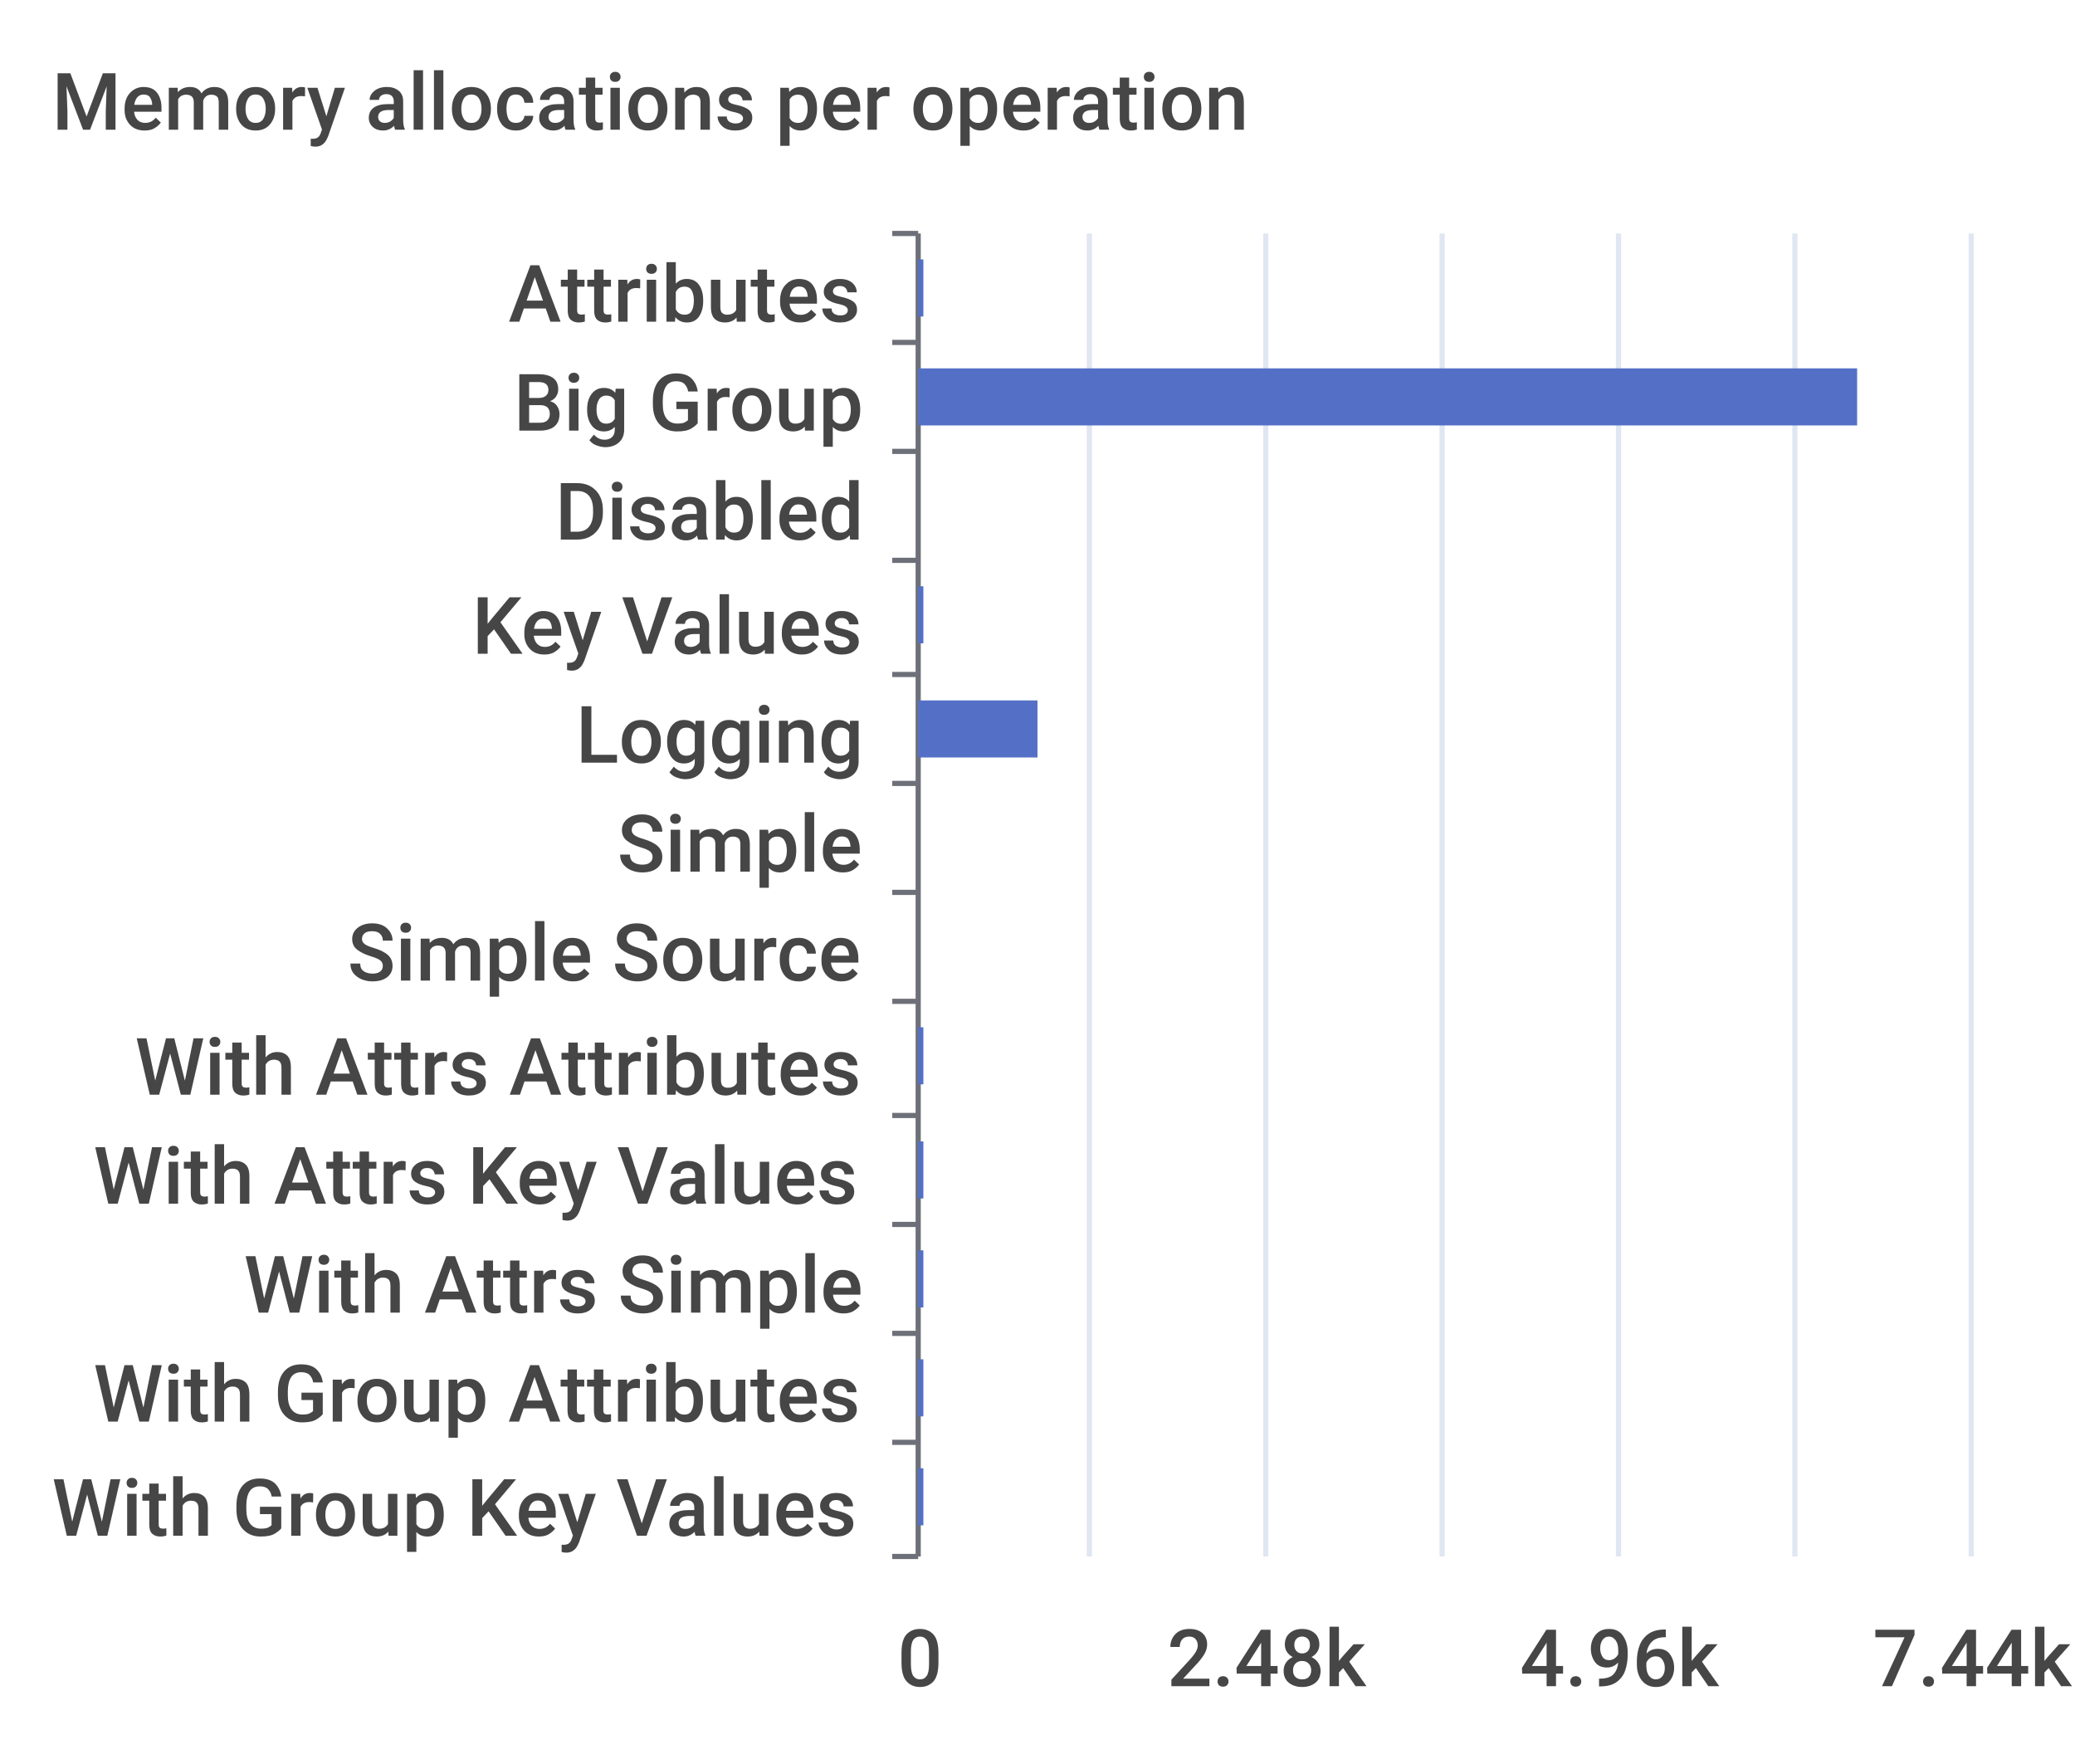
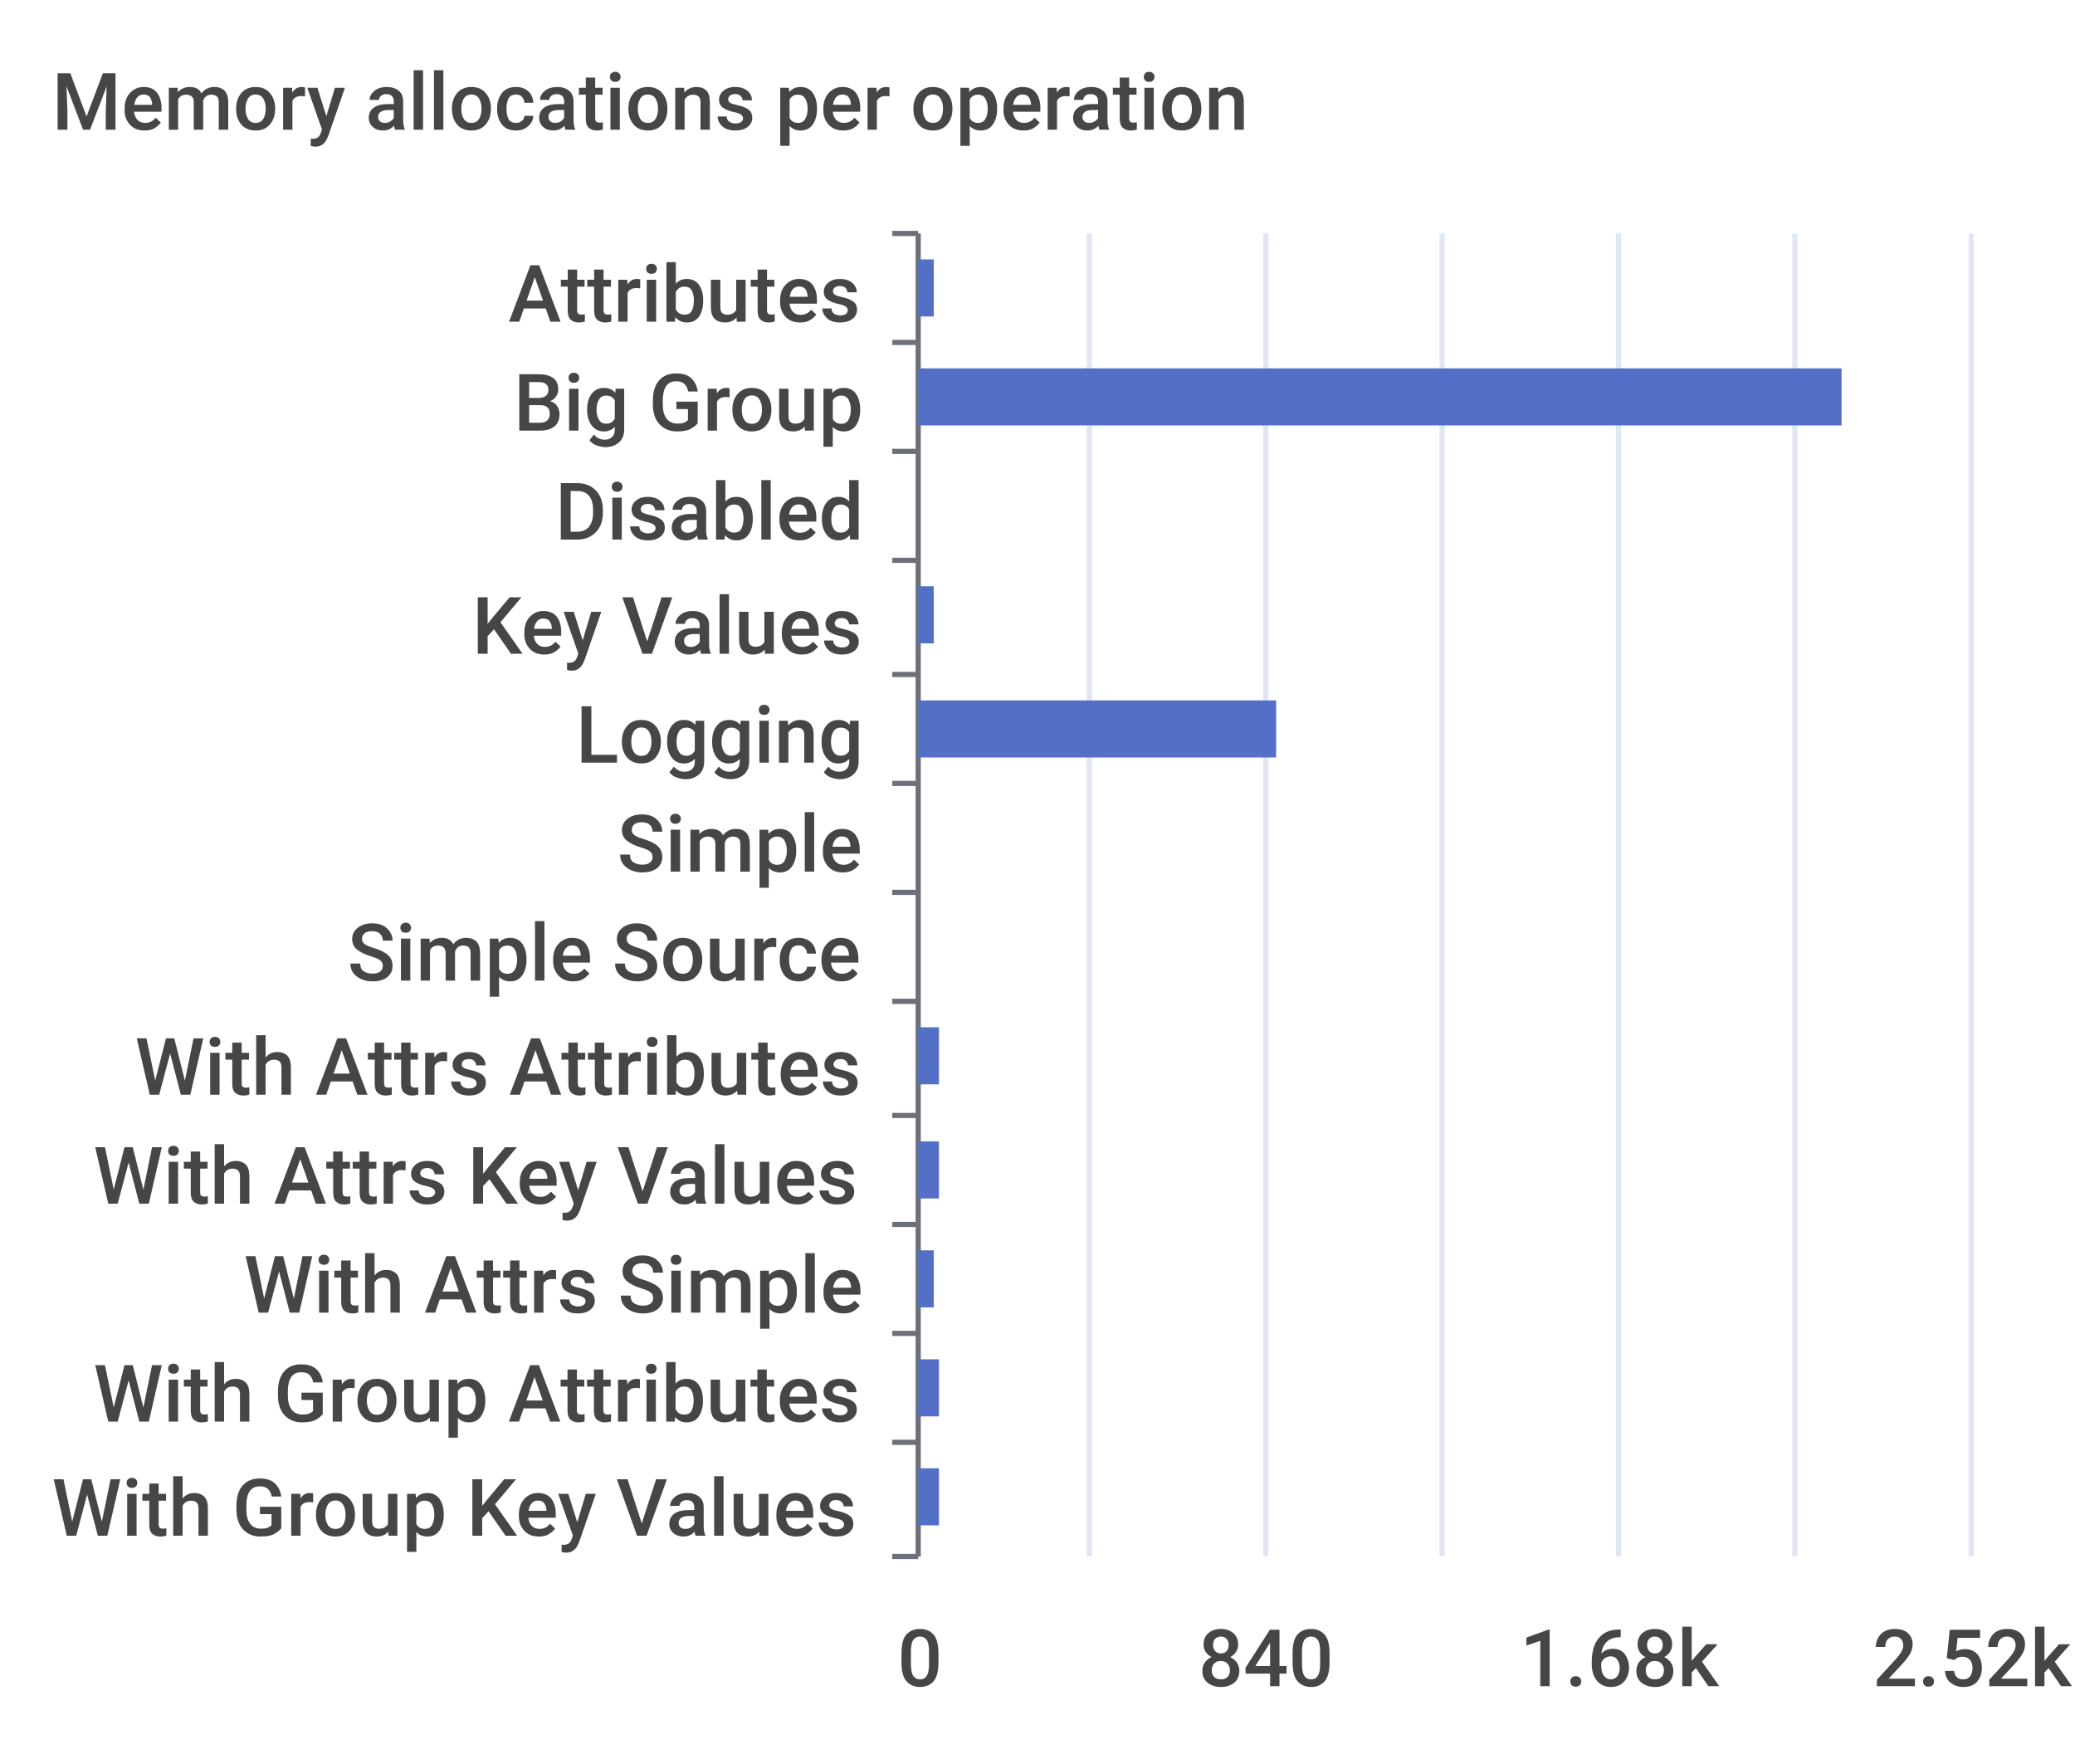
<svg xmlns="http://www.w3.org/2000/svg" width="400" height="340">\n<path d="M 0 0 L 400 0 L 400 340 L 0 340 L 0 0" style="stroke-width:0;stroke:none;fill:rgba(255,255,255,1.0)" />
  <text x="10" y="25" style="stroke-width:0;stroke:none;fill:rgba(70,70,70,1.0);font-size:15.3px;font-family:'Roboto Medium',sans-serif">Memory allocations per operation</text>
  <path d="M 172 45 L 177 45" style="stroke-width:1;stroke:rgba(110,112,121,1.0);fill:none" />
  <path d="M 172 66 L 177 66" style="stroke-width:1;stroke:rgba(110,112,121,1.0);fill:none" />
  <path d="M 172 87 L 177 87" style="stroke-width:1;stroke:rgba(110,112,121,1.0);fill:none" />
  <path d="M 172 108 L 177 108" style="stroke-width:1;stroke:rgba(110,112,121,1.0);fill:none" />
  <path d="M 172 130 L 177 130" style="stroke-width:1;stroke:rgba(110,112,121,1.0);fill:none" />
  <path d="M 172 151 L 177 151" style="stroke-width:1;stroke:rgba(110,112,121,1.0);fill:none" />
  <path d="M 172 172 L 177 172" style="stroke-width:1;stroke:rgba(110,112,121,1.0);fill:none" />
  <path d="M 172 193 L 177 193" style="stroke-width:1;stroke:rgba(110,112,121,1.0);fill:none" />
  <path d="M 172 215 L 177 215" style="stroke-width:1;stroke:rgba(110,112,121,1.0);fill:none" />
  <path d="M 172 236 L 177 236" style="stroke-width:1;stroke:rgba(110,112,121,1.0);fill:none" />
  <path d="M 172 257 L 177 257" style="stroke-width:1;stroke:rgba(110,112,121,1.0);fill:none" />
  <path d="M 172 278 L 177 278" style="stroke-width:1;stroke:rgba(110,112,121,1.0);fill:none" />
  <path d="M 172 300 L 177 300" style="stroke-width:1;stroke:rgba(110,112,121,1.0);fill:none" />
  <path d="M 177 45 L 177 300" style="stroke-width:1;stroke:rgba(110,112,121,1.0);fill:none" />
  <text x="98" y="62" style="stroke-width:0;stroke:none;fill:rgba(70,70,70,1.0);font-size:15.3px;font-family:'Roboto Medium',sans-serif">Attributes</text>
  <text x="99" y="83" style="stroke-width:0;stroke:none;fill:rgba(70,70,70,1.0);font-size:15.3px;font-family:'Roboto Medium',sans-serif">Big Group</text>
  <text x="107" y="104" style="stroke-width:0;stroke:none;fill:rgba(70,70,70,1.0);font-size:15.3px;font-family:'Roboto Medium',sans-serif">Disabled</text>
  <text x="91" y="126" style="stroke-width:0;stroke:none;fill:rgba(70,70,70,1.0);font-size:15.3px;font-family:'Roboto Medium',sans-serif">Key Values</text>
  <text x="111" y="147" style="stroke-width:0;stroke:none;fill:rgba(70,70,70,1.0);font-size:15.3px;font-family:'Roboto Medium',sans-serif">Logging</text>
  <text x="119" y="168" style="stroke-width:0;stroke:none;fill:rgba(70,70,70,1.0);font-size:15.3px;font-family:'Roboto Medium',sans-serif">Simple</text>
  <text x="67" y="189" style="stroke-width:0;stroke:none;fill:rgba(70,70,70,1.0);font-size:15.3px;font-family:'Roboto Medium',sans-serif">Simple Source</text>
  <text x="26" y="211" style="stroke-width:0;stroke:none;fill:rgba(70,70,70,1.0);font-size:15.3px;font-family:'Roboto Medium',sans-serif">With Attrs Attributes</text>
  <text x="18" y="232" style="stroke-width:0;stroke:none;fill:rgba(70,70,70,1.0);font-size:15.3px;font-family:'Roboto Medium',sans-serif">With Attrs Key Values</text>
  <text x="47" y="253" style="stroke-width:0;stroke:none;fill:rgba(70,70,70,1.0);font-size:15.3px;font-family:'Roboto Medium',sans-serif">With Attrs Simple</text>
  <text x="18" y="274" style="stroke-width:0;stroke:none;fill:rgba(70,70,70,1.0);font-size:15.3px;font-family:'Roboto Medium',sans-serif">With Group Attributes</text>
  <text x="10" y="296" style="stroke-width:0;stroke:none;fill:rgba(70,70,70,1.0);font-size:15.3px;font-family:'Roboto Medium',sans-serif">With Group Key Values</text>
  <text x="173" y="325" style="stroke-width:0;stroke:none;fill:rgba(70,70,70,1.0);font-size:15.3px;font-family:'Roboto Medium',sans-serif">0</text>
-   <text x="225" y="325" style="stroke-width:0;stroke:none;fill:rgba(70,70,70,1.0);font-size:15.3px;font-family:'Roboto Medium',sans-serif">2.48k</text>
-   <text x="293" y="325" style="stroke-width:0;stroke:none;fill:rgba(70,70,70,1.0);font-size:15.3px;font-family:'Roboto Medium',sans-serif">4.96k</text>
-   <text x="361" y="325" style="stroke-width:0;stroke:none;fill:rgba(70,70,70,1.0);font-size:15.3px;font-family:'Roboto Medium',sans-serif">7.44k</text>
+   <text x="231" y="325" style="stroke-width:0;stroke:none;fill:rgba(70,70,70,1.0);font-size:15.3px;font-family:'Roboto Medium',sans-serif">840</text>
+   <text x="293" y="325" style="stroke-width:0;stroke:none;fill:rgba(70,70,70,1.0);font-size:15.3px;font-family:'Roboto Medium',sans-serif">1.68k</text>
+   <text x="361" y="325" style="stroke-width:0;stroke:none;fill:rgba(70,70,70,1.0);font-size:15.3px;font-family:'Roboto Medium',sans-serif">2.52k</text>
  <path d="M 210 45 L 210 300" style="stroke-width:1;stroke:rgba(224,230,242,1.0);fill:none" />
  <path d="M 244 45 L 244 300" style="stroke-width:1;stroke:rgba(224,230,242,1.0);fill:none" />
  <path d="M 278 45 L 278 300" style="stroke-width:1;stroke:rgba(224,230,242,1.0);fill:none" />
  <path d="M 312 45 L 312 300" style="stroke-width:1;stroke:rgba(224,230,242,1.0);fill:none" />
  <path d="M 346 45 L 346 300" style="stroke-width:1;stroke:rgba(224,230,242,1.0);fill:none" />
  <path d="M 380 45 L 380 300" style="stroke-width:1;stroke:rgba(224,230,242,1.0);fill:none" />
-   <path d="M 177 283 L 178 283 L 178 294 L 177 294 L 177 283" style="stroke-width:0;stroke:none;fill:rgba(84,112,198,1.0)" />
-   <path d="M 177 262 L 178 262 L 178 273 L 177 273 L 177 262" style="stroke-width:0;stroke:none;fill:rgba(84,112,198,1.0)" />
-   <path d="M 177 241 L 178 241 L 178 252 L 177 252 L 177 241" style="stroke-width:0;stroke:none;fill:rgba(84,112,198,1.0)" />
-   <path d="M 177 220 L 178 220 L 178 231 L 177 231 L 177 220" style="stroke-width:0;stroke:none;fill:rgba(84,112,198,1.0)" />
-   <path d="M 177 198 L 178 198 L 178 209 L 177 209 L 177 198" style="stroke-width:0;stroke:none;fill:rgba(84,112,198,1.0)" />
+   <path d="M 177 283 L 181 283 L 181 294 L 177 294 L 177 283" style="stroke-width:0;stroke:none;fill:rgba(84,112,198,1.0)" />
+   <path d="M 177 262 L 181 262 L 181 273 L 177 273 L 177 262" style="stroke-width:0;stroke:none;fill:rgba(84,112,198,1.0)" />
+   <path d="M 177 241 L 180 241 L 180 252 L 177 252 L 177 241" style="stroke-width:0;stroke:none;fill:rgba(84,112,198,1.0)" />
+   <path d="M 177 220 L 181 220 L 181 231 L 177 231 L 177 220" style="stroke-width:0;stroke:none;fill:rgba(84,112,198,1.0)" />
+   <path d="M 177 198 L 181 198 L 181 209 L 177 209 L 177 198" style="stroke-width:0;stroke:none;fill:rgba(84,112,198,1.0)" />
  <path d="M 177 177 L 177 177 L 177 188 L 177 188 L 177 177" style="stroke-width:0;stroke:none;fill:rgba(84,112,198,1.0)" />
  <path d="M 177 156 L 177 156 L 177 167 L 177 167 L 177 156" style="stroke-width:0;stroke:none;fill:rgba(84,112,198,1.0)" />
-   <path d="M 177 135 L 200 135 L 200 146 L 177 146 L 177 135" style="stroke-width:0;stroke:none;fill:rgba(84,112,198,1.0)" />
-   <path d="M 177 113 L 178 113 L 178 124 L 177 124 L 177 113" style="stroke-width:0;stroke:none;fill:rgba(84,112,198,1.0)" />
+   <path d="M 177 135 L 246 135 L 246 146 L 177 146 L 177 135" style="stroke-width:0;stroke:none;fill:rgba(84,112,198,1.0)" />
+   <path d="M 177 113 L 180 113 L 180 124 L 177 124 L 177 113" style="stroke-width:0;stroke:none;fill:rgba(84,112,198,1.0)" />
  <path d="M 177 92 L 177 92 L 177 103 L 177 103 L 177 92" style="stroke-width:0;stroke:none;fill:rgba(84,112,198,1.0)" />
-   <path d="M 177 71 L 358 71 L 358 82 L 177 82 L 177 71" style="stroke-width:0;stroke:none;fill:rgba(84,112,198,1.0)" />
-   <path d="M 177 50 L 178 50 L 178 61 L 177 61 L 177 50" style="stroke-width:0;stroke:none;fill:rgba(84,112,198,1.0)" />
+   <path d="M 177 71 L 355 71 L 355 82 L 177 82 L 177 71" style="stroke-width:0;stroke:none;fill:rgba(84,112,198,1.0)" />
+   <path d="M 177 50 L 180 50 L 180 61 L 177 61 L 177 50" style="stroke-width:0;stroke:none;fill:rgba(84,112,198,1.0)" />
</svg>
